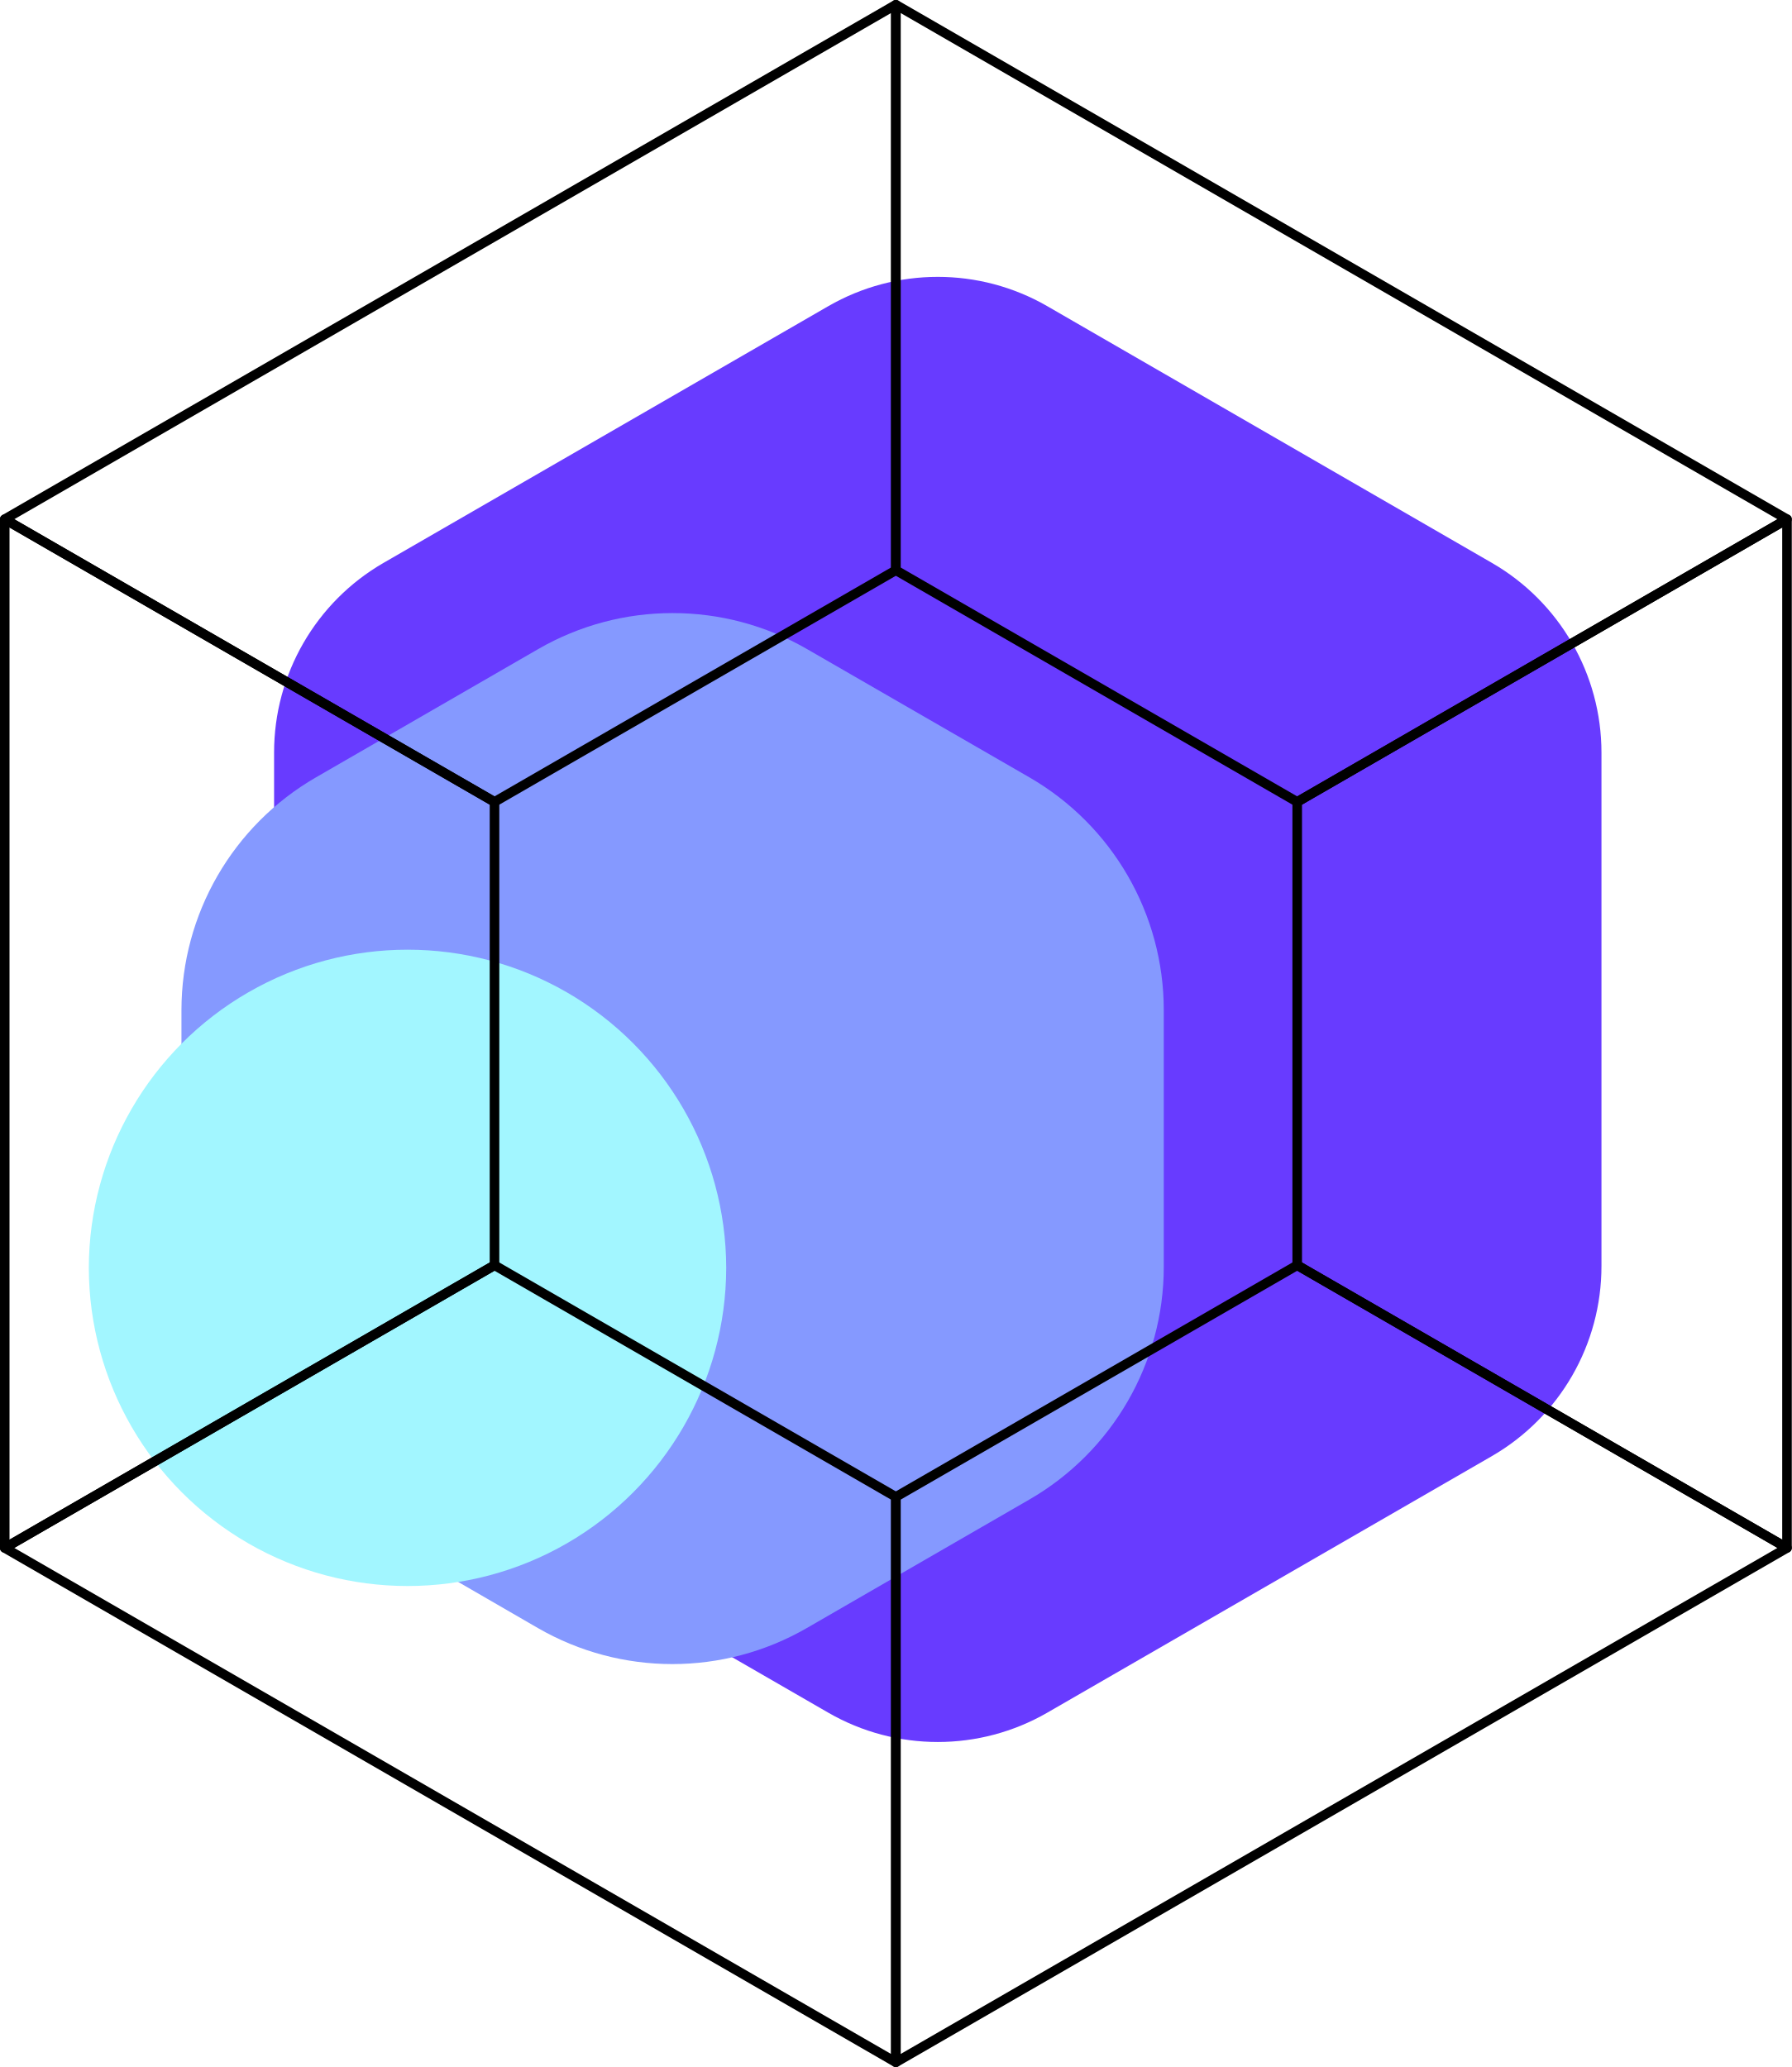
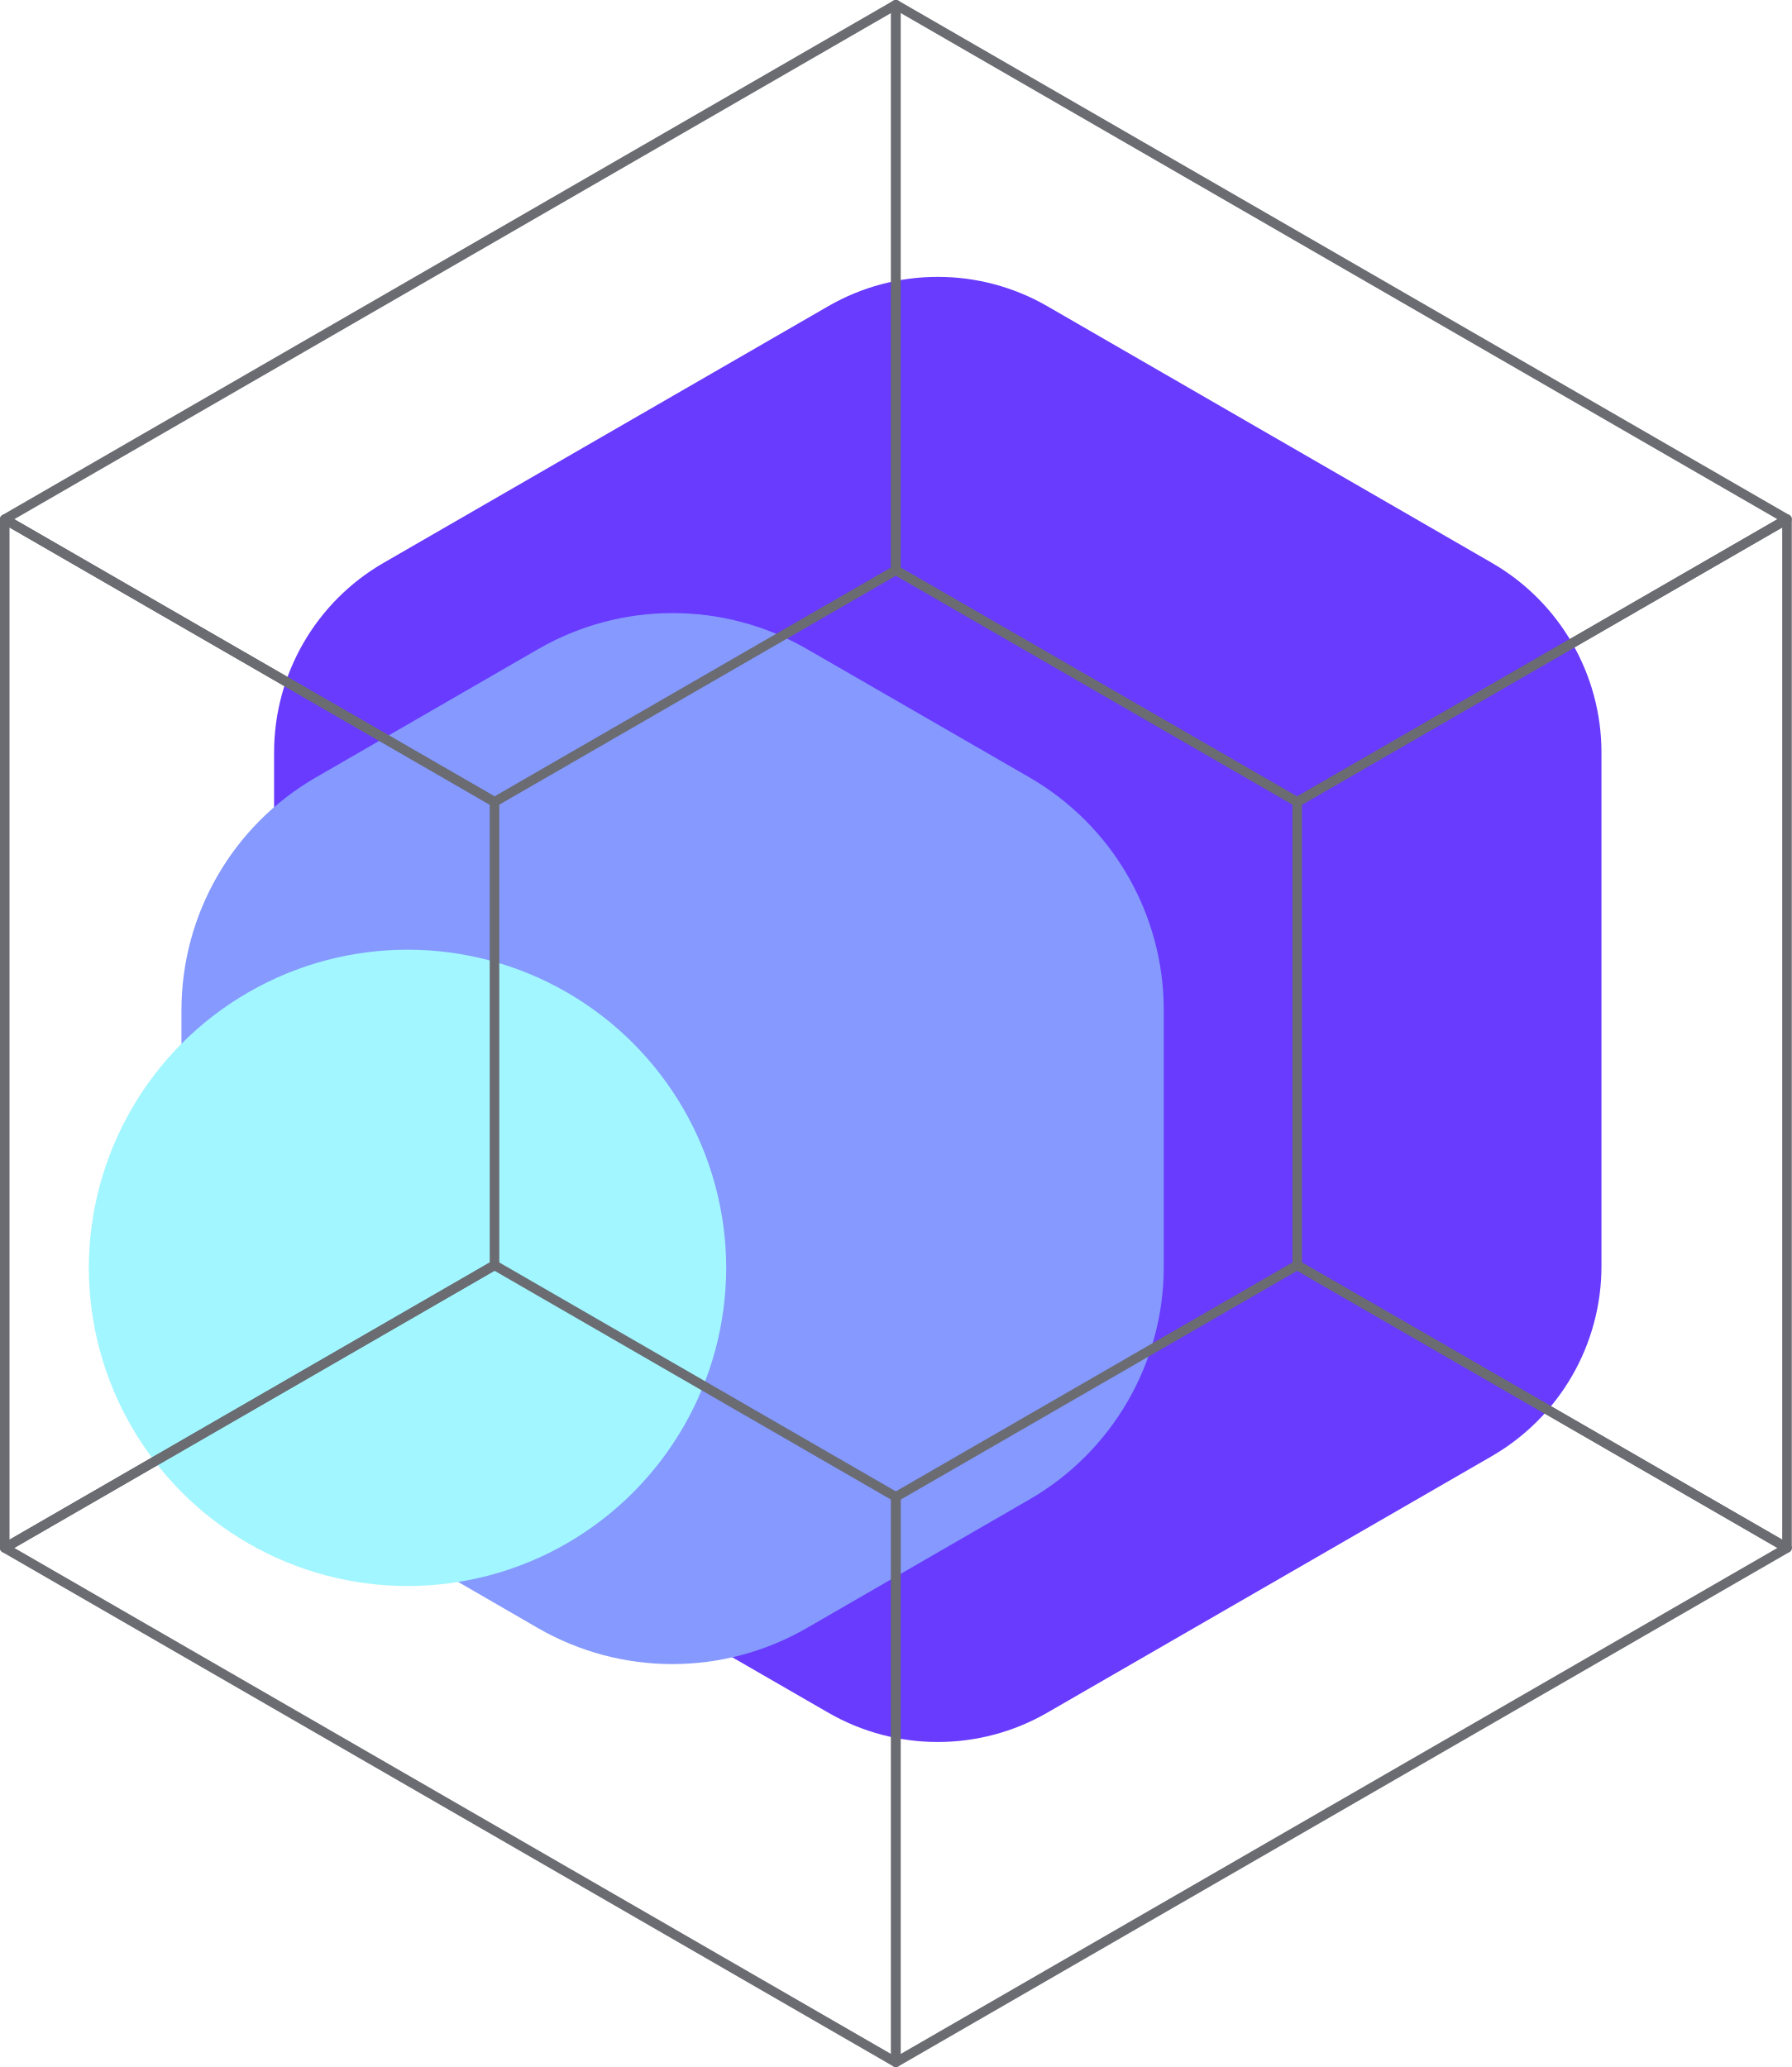
<svg xmlns="http://www.w3.org/2000/svg" viewBox="0 0 136.56 157.57">
  <defs>
    <style>
      .private-1 {
        fill: #683bff;
      }

      .private-2 {
        fill: url(#radial-gradient);
      }

      .private-3 {
        fill: url(#radial-gradient-2);
      }

      .private-4 {
        fill: none;
-         stroke: #000;
+         stroke: #6a6c72;
        stroke-linejoin: round;
        stroke-width: 0.73px;
      }
    </style>
    <radialGradient id="radial-gradient" cx="51.27" cy="86.79" r="38.77" gradientUnits="userSpaceOnUse">
      <stop offset="0.23" stop-color="#8599ff" />
      <stop offset="1" stop-color="#8599ff" />
    </radialGradient>
    <radialGradient id="radial-gradient-2" cx="31.06" cy="96.65" r="24.29" gradientUnits="userSpaceOnUse">
      <stop offset="0.23" stop-color="#a2f6ff" />
      <stop offset="1" stop-color="#a2f6ff" />
    </radialGradient>
  </defs>
  <g id="Layer_2" data-name="Layer 2">
    <g id="Layer_1-2" data-name="Layer 1">
      <path class="private-1" d="M122.06,96.5V57.37a16.7,16.7,0,0,0-8.35-14.46L79.82,23.34a16.7,16.7,0,0,0-16.69,0L29.23,42.91a16.69,16.69,0,0,0-8.34,14.46V96.5A16.72,16.72,0,0,0,29.23,111l33.9,19.56a16.7,16.7,0,0,0,16.69,0L113.71,111A16.73,16.73,0,0,0,122.06,96.5Z" />
      <path class="private-2" d="M88.7,96.58V77A20.49,20.49,0,0,0,78.46,59.26L61.51,49.48a20.49,20.49,0,0,0-20.49,0L24.08,59.26A20.5,20.5,0,0,0,13.83,77V96.58a20.49,20.49,0,0,0,10.25,17.74L41,124.11a20.49,20.49,0,0,0,20.49,0l16.95-9.79A20.48,20.48,0,0,0,88.7,96.58Z" />
      <path class="private-3" d="M55.35,96.65h0a24.3,24.3,0,0,0-12.14-21h0a24.29,24.29,0,0,0-24.29,0h0a24.29,24.29,0,0,0-12.15,21h0a24.29,24.29,0,0,0,12.15,21h0a24.29,24.29,0,0,0,24.29,0h0A24.3,24.3,0,0,0,55.35,96.65Z" />
      <polygon class="private-4" points="98.87 61.13 136.2 39.58 68.28 0.36 68.28 43.47 98.87 61.13" />
      <polygon class="private-4" points="0.36 39.58 37.69 61.13 68.28 43.47 68.28 0.36 0.36 39.58" />
      <polygon class="private-4" points="136.2 118 98.87 96.45 98.87 61.13 136.2 39.58 136.2 118" />
      <polygon class="private-4" points="0.36 39.58 37.69 61.13 37.69 96.45 0.36 118 0.36 39.58" />
      <polygon class="private-4" points="37.69 96.45 0.36 118 68.28 157.21 68.28 114.11 37.69 96.45" />
      <polygon class="private-4" points="136.2 118 98.87 96.45 68.28 114.11 68.28 157.21 136.2 118" />
    </g>
  </g>
</svg>
